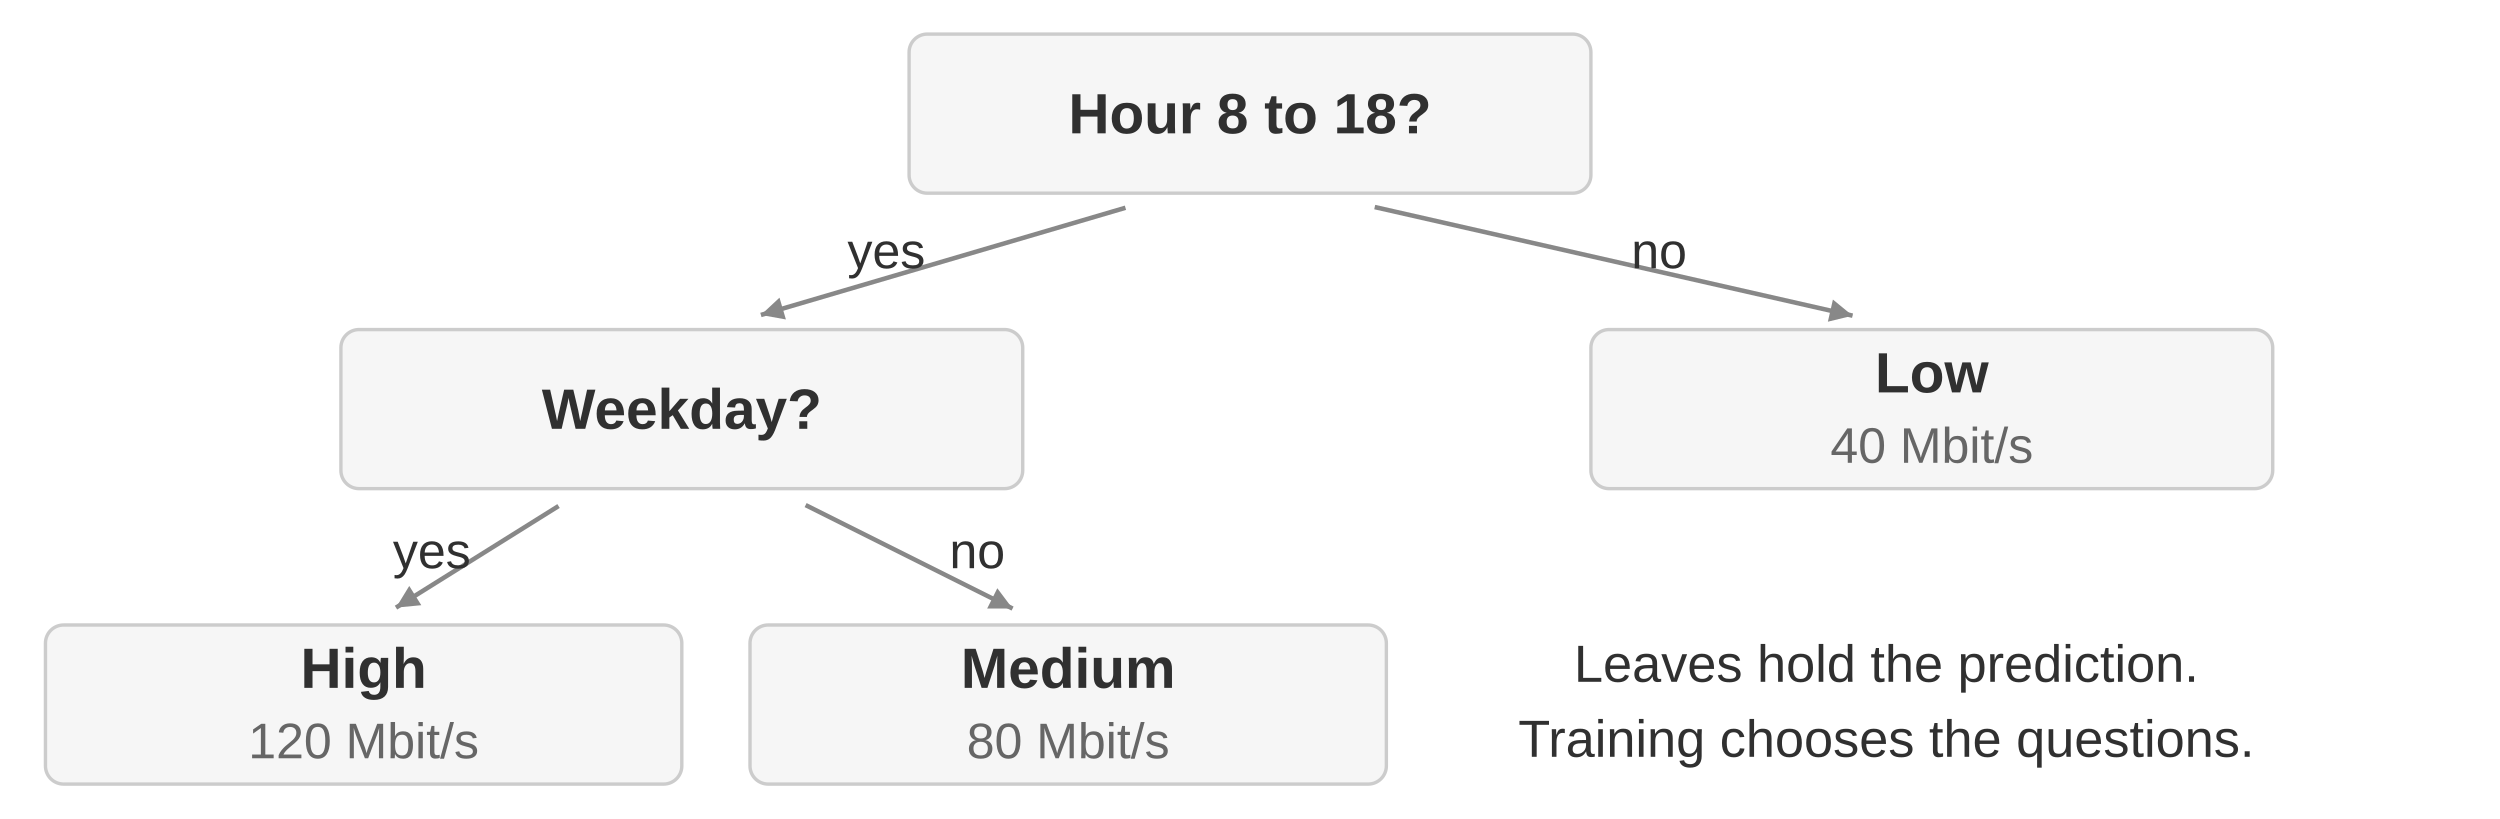
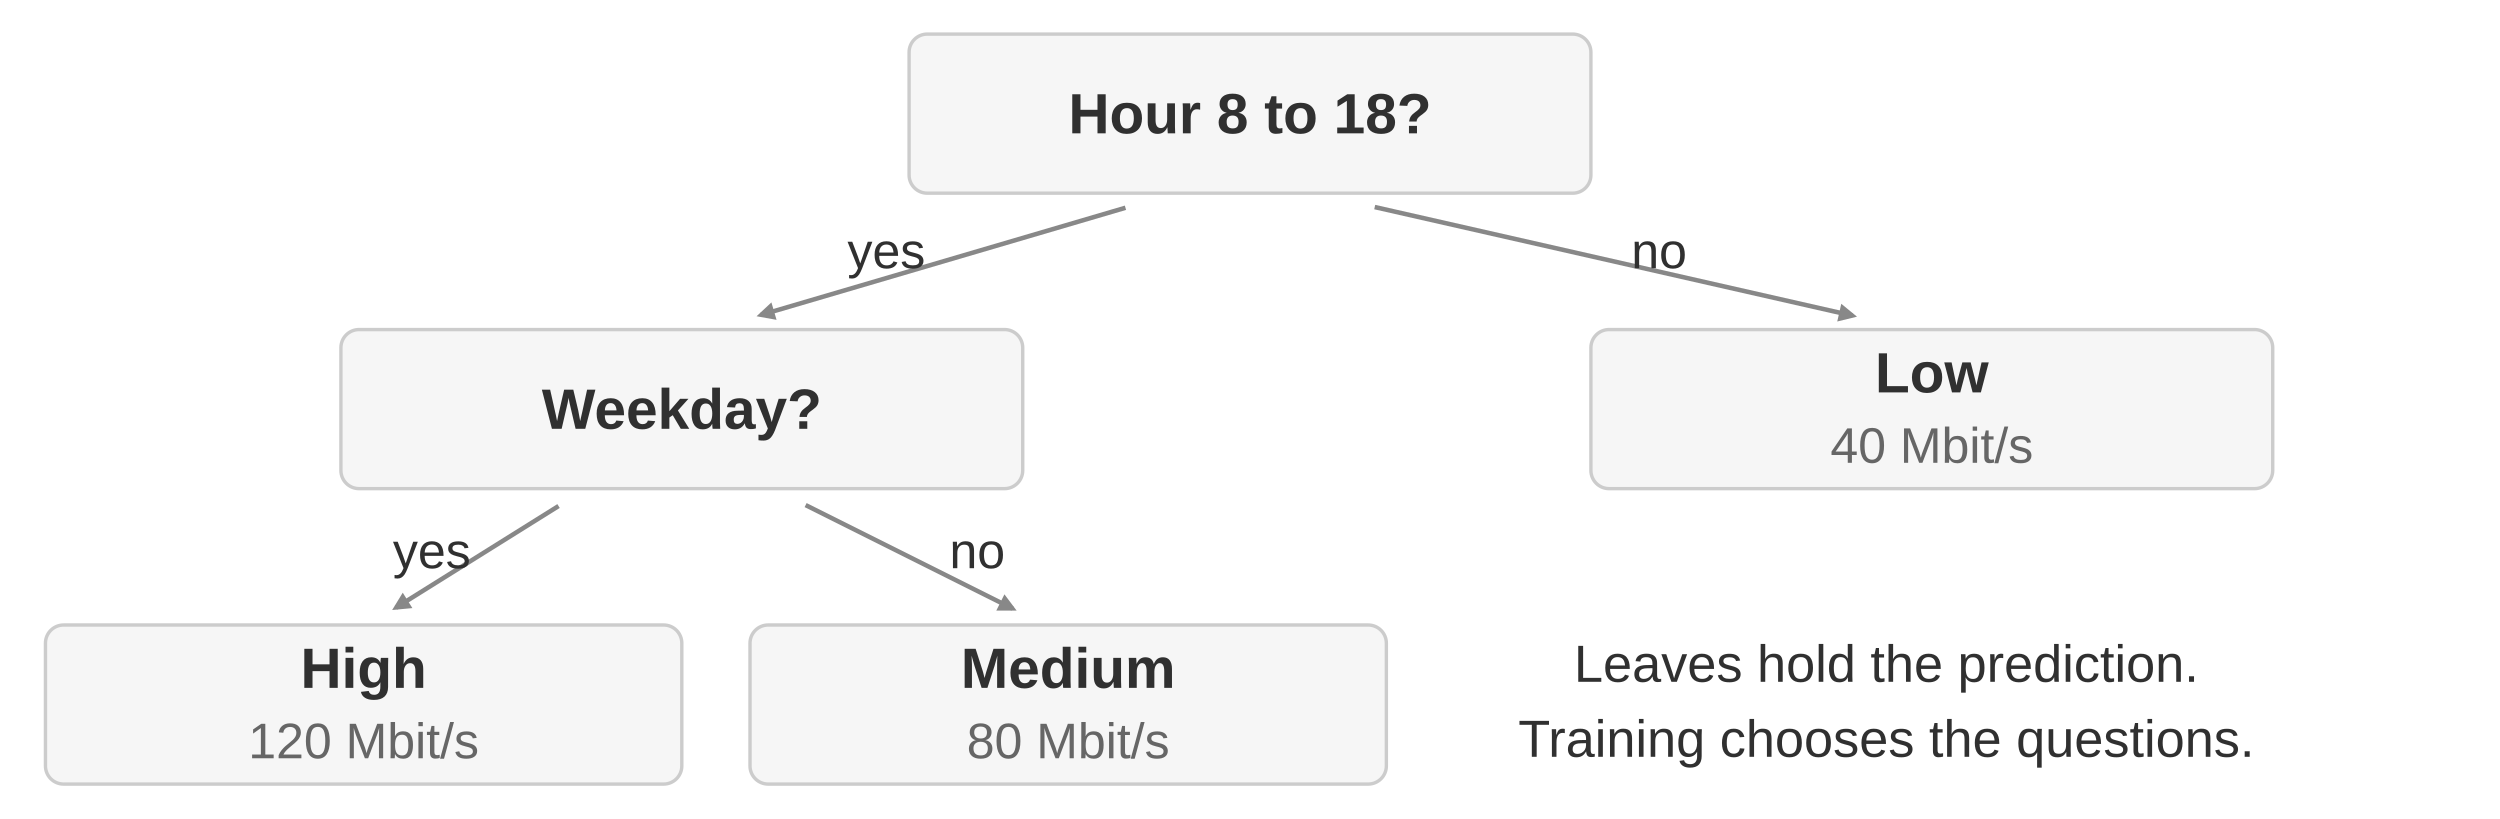
<svg xmlns="http://www.w3.org/2000/svg" width="1100" height="360" viewBox="0 0 1100 360" role="img" aria-label="Illustrative decision tree predicting link load from hour and weekday">
  <defs>
-     <marker id="arrow" viewBox="0 0 8 8" markerUnits="userSpaceOnUse" markerWidth="10" markerHeight="10" refX="8" refY="4" orient="auto">
-       <path d="M0,0 L8,4 L0,8" fill="#888888" />
+     <marker id="arrow" viewBox="-1 -1 10 10" markerUnits="userSpaceOnUse" markerWidth="10" markerHeight="10" refX="6" refY="4" orient="auto">
+       <path d="M0,0 L8,4 L0,8 Z" fill="#888888" />
    </marker>
-     <marker id="arrow-grey" viewBox="0 0 8 8" markerUnits="userSpaceOnUse" markerWidth="10" markerHeight="10" refX="8" refY="4" orient="auto">
-       <path d="M0,0 L8,4 L0,8" fill="#888888" />
+     <marker id="arrow-grey" viewBox="-1 -1 10 10" markerUnits="userSpaceOnUse" markerWidth="10" markerHeight="10" refX="6" refY="4" orient="auto">
+       <path d="M0,0 L8,4 L0,8 Z" fill="#888888" />
    </marker>
  </defs>
  <g font-family="Arial, Liberation Sans, sans-serif">
    <rect x="400" y="15" width="300" height="70" rx="8" fill="#f6f6f6" stroke="#cccccc" stroke-width="1.5" />
    <text dominant-baseline="central" x="550.0" y="50.0" font-size="25" text-anchor="middle" fill="#303030" font-weight="700">Hour 8 to 18?</text>
    <rect x="150" y="145" width="300" height="70" rx="8" fill="#f6f6f6" stroke="#cccccc" stroke-width="1.5" />
    <text dominant-baseline="central" x="300.0" y="180.0" font-size="25" text-anchor="middle" fill="#303030" font-weight="700">Weekday?</text>
    <rect x="700" y="145" width="300" height="70" rx="8" fill="#f6f6f6" stroke="#cccccc" stroke-width="1.5" />
    <text dominant-baseline="central" x="850.0" y="164.0" font-size="25" text-anchor="middle" fill="#303030" font-weight="700">Low</text>
    <text dominant-baseline="central" x="850.0" y="196.0" font-size="22" text-anchor="middle" fill="#666666" font-weight="400">40 Mbit/s</text>
    <rect x="20" y="275" width="280" height="70" rx="8" fill="#f6f6f6" stroke="#cccccc" stroke-width="1.5" />
    <text dominant-baseline="central" x="160.0" y="294.0" font-size="25" text-anchor="middle" fill="#303030" font-weight="700">High</text>
    <text dominant-baseline="central" x="160.0" y="326.0" font-size="22" text-anchor="middle" fill="#666666" font-weight="400">120 Mbit/s</text>
    <rect x="330" y="275" width="280" height="70" rx="8" fill="#f6f6f6" stroke="#cccccc" stroke-width="1.5" />
    <text dominant-baseline="central" x="470.0" y="294.0" font-size="25" text-anchor="middle" fill="#303030" font-weight="700">Medium</text>
    <text dominant-baseline="central" x="470.0" y="326.0" font-size="22" text-anchor="middle" fill="#666666" font-weight="400">80 Mbit/s</text>
    <path d="M495.203,91.411 L334.797,138.589" fill="none" stroke="#888888" stroke-width="2" marker-end="url(#arrow-grey)" />
    <path d="M604.876,91.108 L815.124,138.892" fill="none" stroke="#888888" stroke-width="2" marker-end="url(#arrow-grey)" />
    <text x="390" y="118" font-size="22" text-anchor="middle" fill="#303030" font-weight="400">yes</text>
    <text x="730" y="118" font-size="22" text-anchor="middle" fill="#303030" font-weight="400">no</text>
    <path d="M245.76,222.65 L174.24,267.35" fill="none" stroke="#888888" stroke-width="2" marker-end="url(#arrow-grey)" />
    <path d="M354.472,222.236 L445.528,267.764" fill="none" stroke="#888888" stroke-width="2" marker-end="url(#arrow-grey)" />
    <text x="190" y="250" font-size="22" text-anchor="middle" fill="#303030" font-weight="400">yes</text>
    <text x="430" y="250" font-size="22" text-anchor="middle" fill="#303030" font-weight="400">no</text>
    <text x="830" y="300" font-size="23" text-anchor="middle" fill="#303030" font-weight="400">Leaves hold the prediction.</text>
    <text x="830" y="333" font-size="23" text-anchor="middle" fill="#303030" font-weight="400">Training chooses the questions.</text>
  </g>
</svg>
